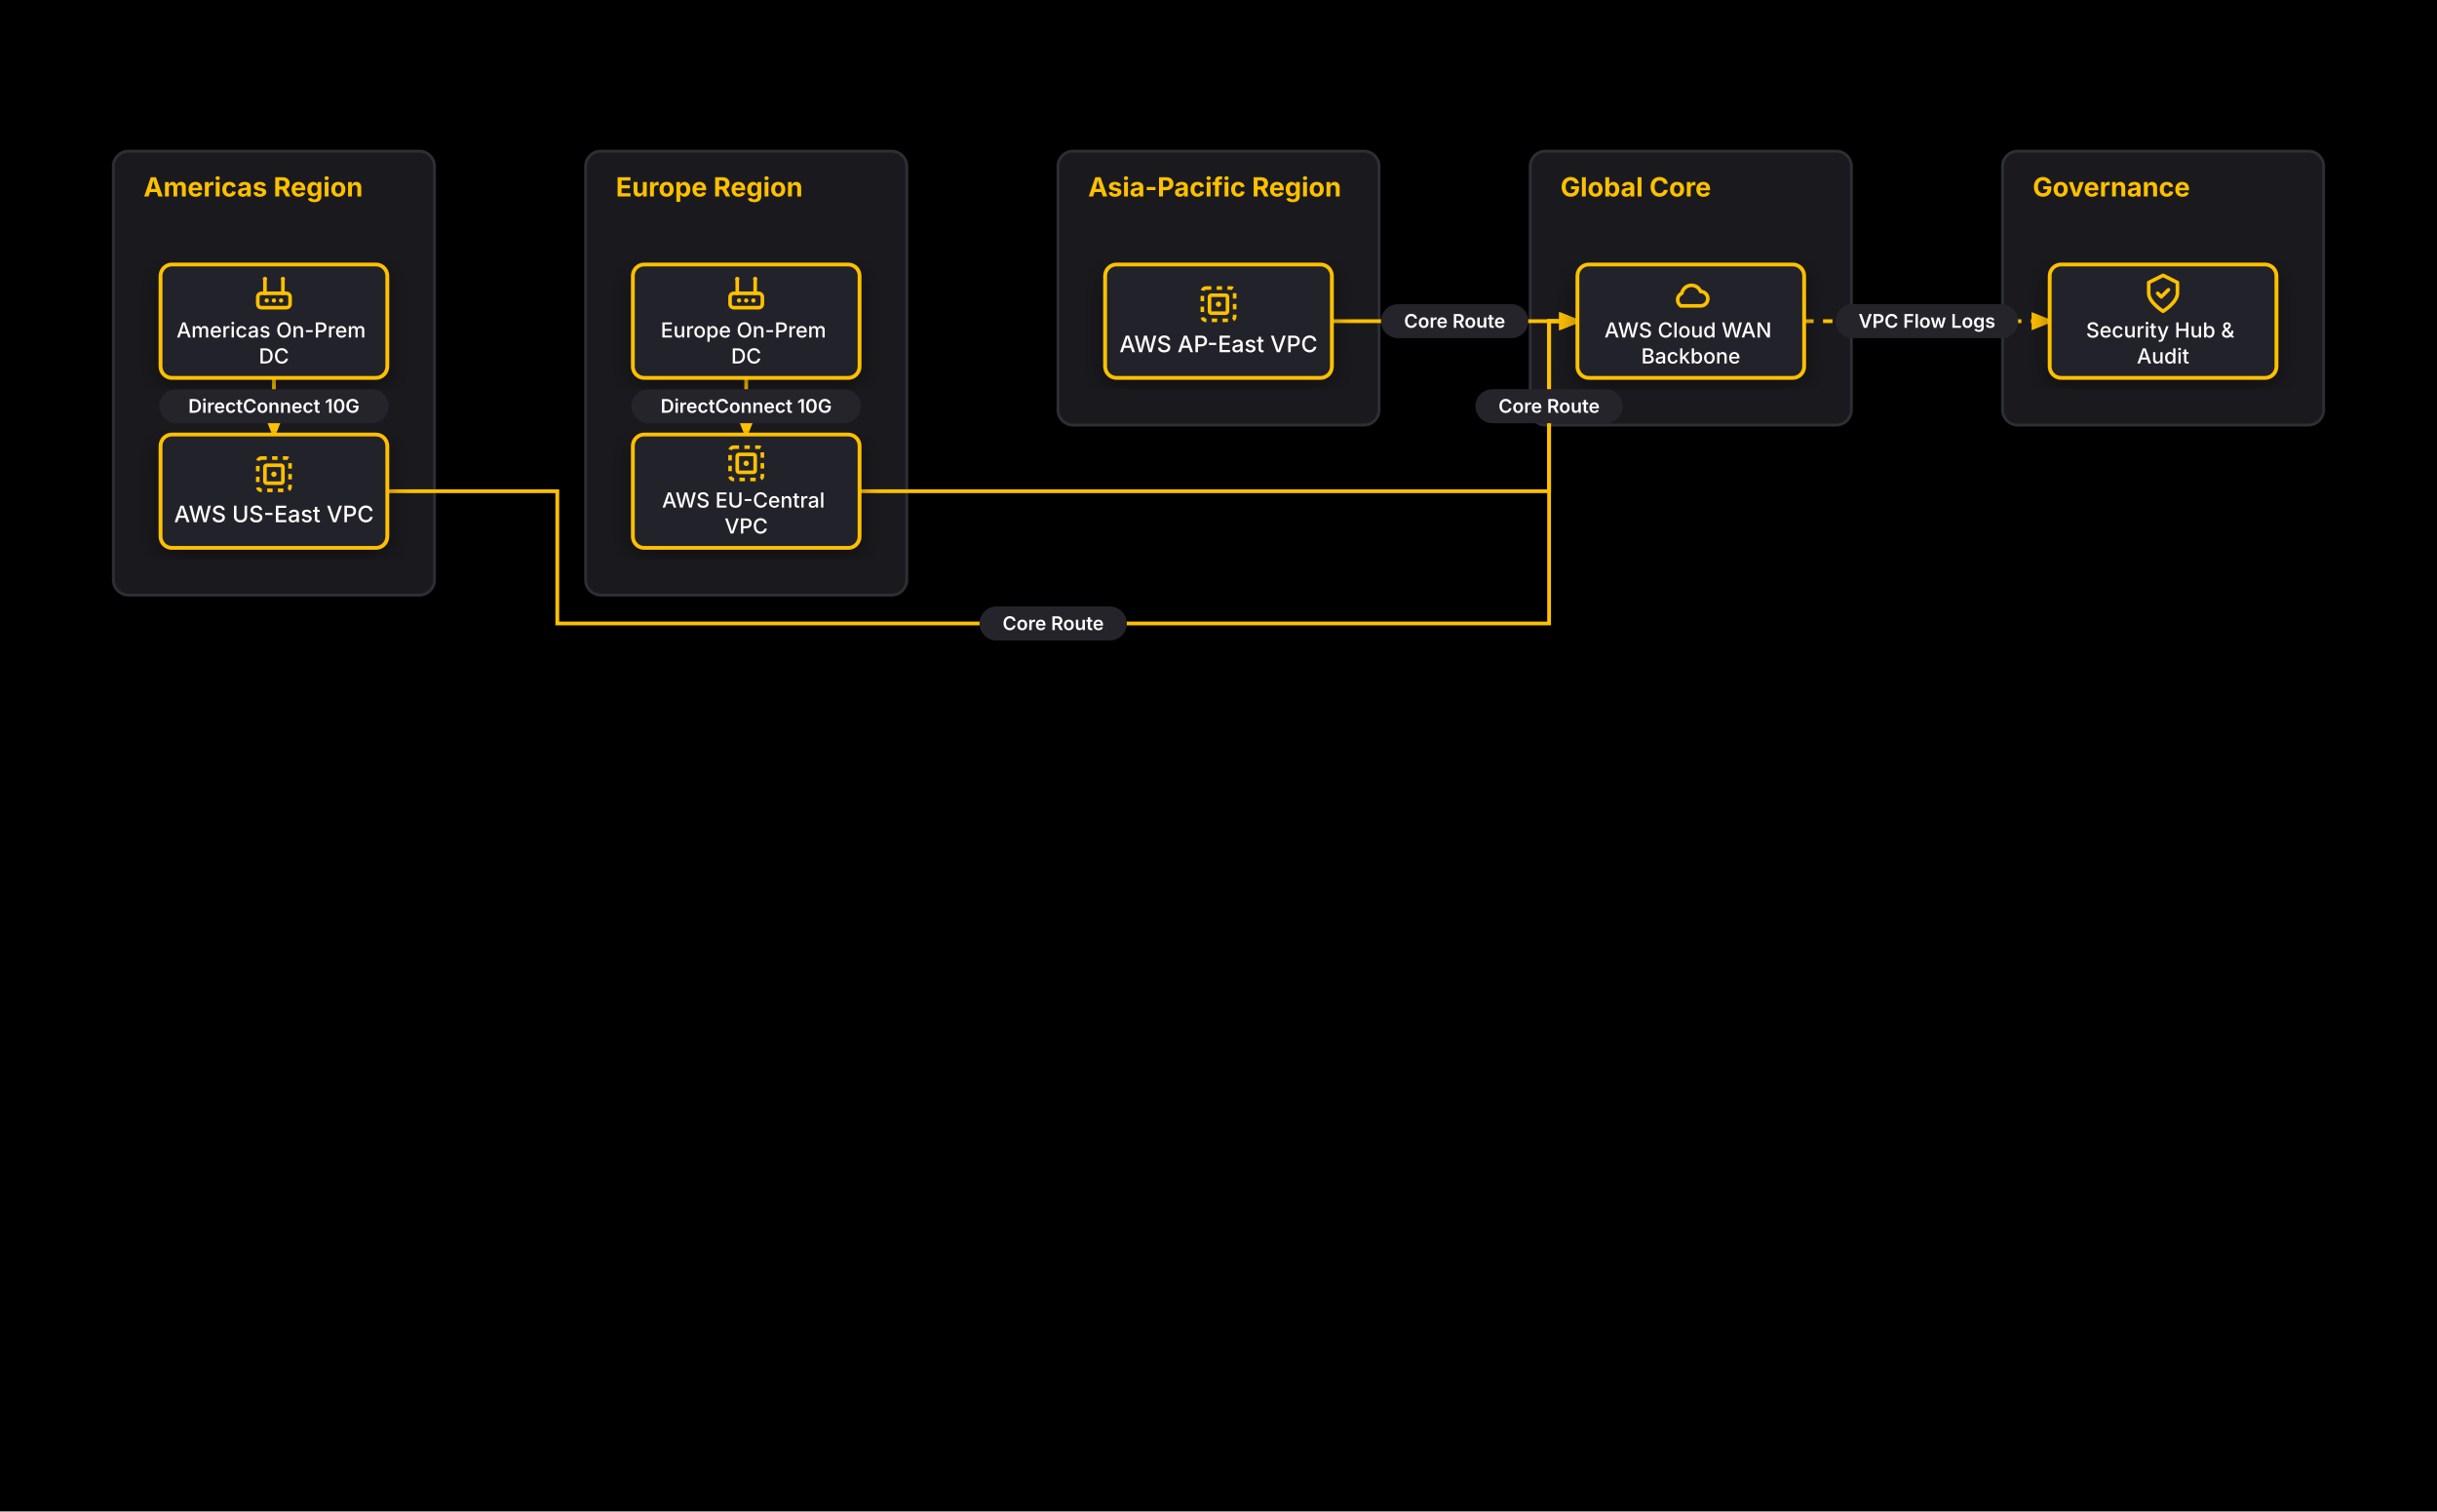
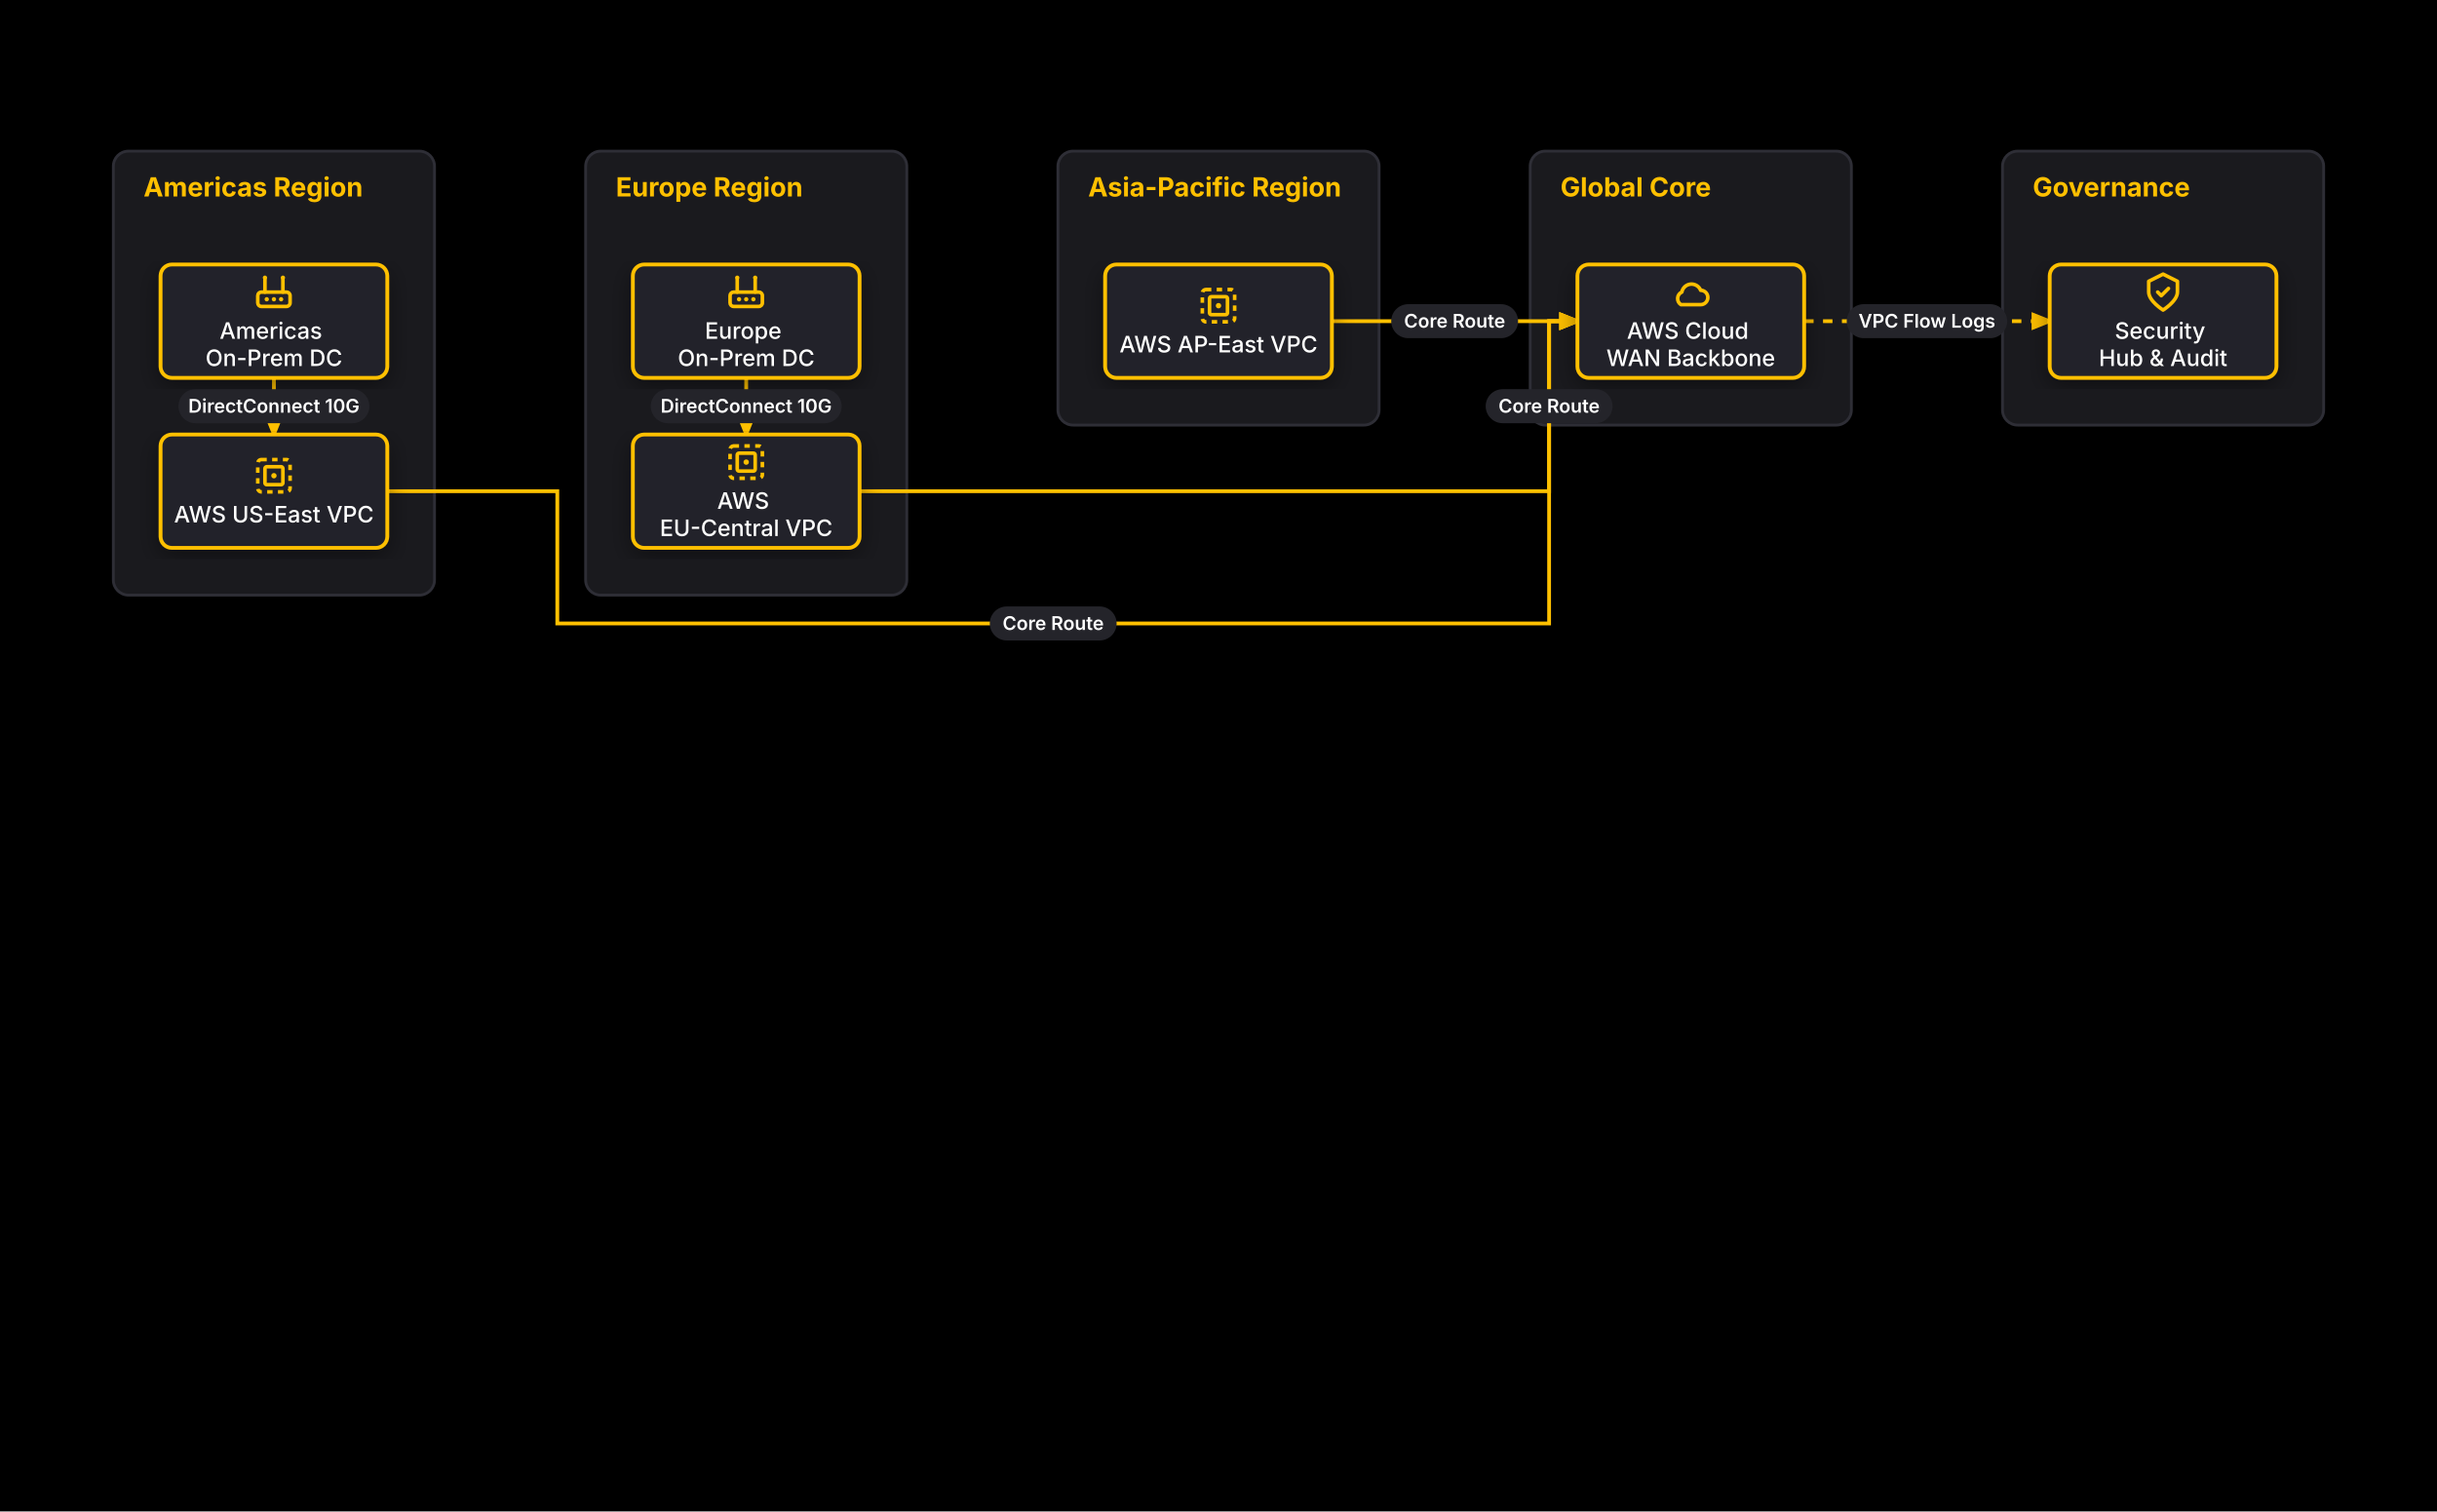
<svg xmlns="http://www.w3.org/2000/svg" viewBox="0 0 1290 800" width="1290" height="800">
  <defs>
    <marker id="arrow" viewBox="0 0 10 10" refX="8" refY="5" markerWidth="6" markerHeight="6" orient="auto-start-reverse">
      <path d="M 0 1 L 10 5 L 0 9 z" fill="#FFC000" />
    </marker>
    <marker id="arrow-tail" viewBox="0 0 10 10" refX="2" refY="5" markerWidth="6" markerHeight="6" orient="auto">
      <path d="M 10 1 L 0 5 L 10 9 z" fill="#FFC000" />
    </marker>
    <filter id="shadow" x="-10%" y="-10%" width="120%" height="120%">
      <feDropShadow dx="0" dy="4" stdDeviation="6" flood-color="#000000" flood-opacity="0.4" />
    </filter>
  </defs>
  <rect width="100%" height="100%" fill="#000000" />
  <g id="group_1">
    <rect x="60.0" y="80.0" width="170.0" height="235.0" rx="8" fill="#1A1A1E" stroke="#2E2E36" stroke-width="1.5" />
-     <text x="76.0" y="104.0" fill="#FFC000" font-family="Inter, -apple-system, BlinkMacSystemFont, 'Segoe UI', Roboto, sans-serif" font-size="14" font-weight="bold">Americas Region</text>
+     <text x="76" y="104" fill="#FFC000" font-family="Inter, -apple-system, BlinkMacSystemFont, 'Segoe UI', Roboto, sans-serif" font-size="14" font-weight="700" text-anchor="start">Americas Region</text>
  </g>
  <g id="group_2">
    <rect x="310.0" y="80.0" width="170.0" height="235.0" rx="8" fill="#1A1A1E" stroke="#2E2E36" stroke-width="1.5" />
-     <text x="326.0" y="104.0" fill="#FFC000" font-family="Inter, -apple-system, BlinkMacSystemFont, 'Segoe UI', Roboto, sans-serif" font-size="14" font-weight="bold">Europe Region</text>
+     <text x="326" y="104" fill="#FFC000" font-family="Inter, -apple-system, BlinkMacSystemFont, 'Segoe UI', Roboto, sans-serif" font-size="14" font-weight="700" text-anchor="start">Europe Region</text>
  </g>
  <g id="group_3">
    <rect x="560.0" y="80.0" width="170.0" height="145.0" rx="8" fill="#1A1A1E" stroke="#2E2E36" stroke-width="1.5" />
-     <text x="576.0" y="104.0" fill="#FFC000" font-family="Inter, -apple-system, BlinkMacSystemFont, 'Segoe UI', Roboto, sans-serif" font-size="14" font-weight="bold">Asia-Pacific Region</text>
+     <text x="576" y="104" fill="#FFC000" font-family="Inter, -apple-system, BlinkMacSystemFont, 'Segoe UI', Roboto, sans-serif" font-size="14" font-weight="700" text-anchor="start">Asia-Pacific Region</text>
  </g>
  <g id="group_4">
    <rect x="810.0" y="80.0" width="170.0" height="145.0" rx="8" fill="#1A1A1E" stroke="#2E2E36" stroke-width="1.5" />
-     <text x="826.0" y="104.0" fill="#FFC000" font-family="Inter, -apple-system, BlinkMacSystemFont, 'Segoe UI', Roboto, sans-serif" font-size="14" font-weight="bold">Global Core</text>
+     <text x="826" y="104" fill="#FFC000" font-family="Inter, -apple-system, BlinkMacSystemFont, 'Segoe UI', Roboto, sans-serif" font-size="14" font-weight="700" text-anchor="start">Global Core</text>
  </g>
  <g id="group_5">
    <rect x="1060.0" y="80.0" width="170.0" height="145.0" rx="8" fill="#1A1A1E" stroke="#2E2E36" stroke-width="1.5" />
-     <text x="1076.0" y="104.0" fill="#FFC000" font-family="Inter, -apple-system, BlinkMacSystemFont, 'Segoe UI', Roboto, sans-serif" font-size="14" font-weight="bold">Governance</text>
+     <text x="1076" y="104" fill="#FFC000" font-family="Inter, -apple-system, BlinkMacSystemFont, 'Segoe UI', Roboto, sans-serif" font-size="14" font-weight="700" text-anchor="start">Governance</text>
  </g>
  <path d="M 145.0 200.0 L 145.0 230.0" fill="none" stroke="#FFC000" stroke-width="2" marker-end="url(#arrow)" />
-   <g class="badge">
-     <rect x="84.3" y="206.0" width="121.4" height="18.0" rx="9.0" fill="#24242A" />
-     <text x="145.0" y="218.5" fill="#FFFFFF" font-size="10.0" font-family="Inter, -apple-system, BlinkMacSystemFont, 'Segoe UI', Roboto, sans-serif" font-weight="600" text-anchor="middle">DirectConnect 10G</text>
-   </g>
  <path d="M 395.0 200.0 L 395.0 230.0" fill="none" stroke="#FFC000" stroke-width="2" marker-end="url(#arrow)" />
-   <g class="badge">
-     <rect x="334.3" y="206.0" width="121.4" height="18.0" rx="9.0" fill="#24242A" />
-     <text x="395.0" y="218.5" fill="#FFFFFF" font-size="10.0" font-family="Inter, -apple-system, BlinkMacSystemFont, 'Segoe UI', Roboto, sans-serif" font-weight="600" text-anchor="middle">DirectConnect 10G</text>
-   </g>
  <path d="M 205.0 260.0 L 295.0 260.0 L 295.0 330.0 L 820.0 330.0 L 820.0 170.0 L 835.0 170.0" fill="none" stroke="#FFC000" stroke-width="2" marker-end="url(#arrow)" />
-   <g class="badge">
-     <rect x="518.5" y="321.0" width="78.0" height="18.0" rx="9.0" fill="#24242A" />
-     <text x="557.5" y="333.5" fill="#FFFFFF" font-size="10.0" font-family="Inter, -apple-system, BlinkMacSystemFont, 'Segoe UI', Roboto, sans-serif" font-weight="600" text-anchor="middle">Core Route</text>
-   </g>
  <path d="M 455.0 260.0 L 820.0 260.0 L 820.0 170.0 L 835.0 170.0" fill="none" stroke="#FFC000" stroke-width="2" marker-end="url(#arrow)" />
-   <g class="badge">
-     <rect x="781.0" y="206.0" width="78.0" height="18.0" rx="9.0" fill="#24242A" />
-     <text x="820.0" y="218.5" fill="#FFFFFF" font-size="10.0" font-family="Inter, -apple-system, BlinkMacSystemFont, 'Segoe UI', Roboto, sans-serif" font-weight="600" text-anchor="middle">Core Route</text>
-   </g>
  <path d="M 705.0 170.0 L 835.0 170.0" fill="none" stroke="#FFC000" stroke-width="2" marker-end="url(#arrow)" />
-   <g class="badge">
-     <rect x="731.0" y="161.0" width="78.0" height="18.0" rx="9.0" fill="#24242A" />
-     <text x="770.0" y="173.5" fill="#FFFFFF" font-size="10.0" font-family="Inter, -apple-system, BlinkMacSystemFont, 'Segoe UI', Roboto, sans-serif" font-weight="600" text-anchor="middle">Core Route</text>
-   </g>
  <path d="M 955.0 170.0 L 1085.0 170.0" fill="none" stroke="#FFC000" stroke-width="2" stroke-dasharray="5,5" marker-end="url(#arrow)" />
  <g class="badge">
-     <rect x="971.7" y="161.0" width="96.6" height="18.0" rx="9.0" fill="#24242A" />
-     <text x="1020.0" y="173.5" fill="#FFFFFF" font-size="10.0" font-family="Inter, -apple-system, BlinkMacSystemFont, 'Segoe UI', Roboto, sans-serif" font-weight="600" text-anchor="middle">VPC Flow Logs</text>
+     <rect x="94.48" y="206.0" width="101.039" height="18.0" rx="9.0" fill="#24242A" />
+     <text x="145" y="218.44" fill="#FFFFFF" font-family="Inter, -apple-system, BlinkMacSystemFont, 'Segoe UI', Roboto, sans-serif" font-size="10" font-weight="600" text-anchor="middle">DirectConnect 10G</text>
+   </g>
+   <g class="badge">
+     <rect x="344.48" y="206.0" width="101.039" height="18.0" rx="9.0" fill="#24242A" />
+     <text x="395" y="218.44" fill="#FFFFFF" font-family="Inter, -apple-system, BlinkMacSystemFont, 'Segoe UI', Roboto, sans-serif" font-size="10" font-weight="600" text-anchor="middle">DirectConnect 10G</text>
+   </g>
+   <g class="badge">
+     <rect x="523.931" y="321.0" width="67.138" height="18.0" rx="9.0" fill="#24242A" />
+     <text x="557.5" y="333.44" fill="#FFFFFF" font-family="Inter, -apple-system, BlinkMacSystemFont, 'Segoe UI', Roboto, sans-serif" font-size="10" font-weight="600" text-anchor="middle">Core Route</text>
+   </g>
+   <g class="badge">
+     <rect x="786.431" y="206.0" width="67.138" height="18.0" rx="9.0" fill="#24242A" />
+     <text x="820" y="218.44" fill="#FFFFFF" font-family="Inter, -apple-system, BlinkMacSystemFont, 'Segoe UI', Roboto, sans-serif" font-size="10" font-weight="600" text-anchor="middle">Core Route</text>
+   </g>
+   <g class="badge">
+     <rect x="736.431" y="161.0" width="67.138" height="18.0" rx="9.0" fill="#24242A" />
+     <text x="770" y="173.44" fill="#FFFFFF" font-family="Inter, -apple-system, BlinkMacSystemFont, 'Segoe UI', Roboto, sans-serif" font-size="10" font-weight="600" text-anchor="middle">Core Route</text>
+   </g>
+   <g class="badge">
+     <rect x="977.542" y="161.0" width="84.916" height="18.0" rx="9.0" fill="#24242A" />
+     <text x="1020" y="173.44" fill="#FFFFFF" font-family="Inter, -apple-system, BlinkMacSystemFont, 'Segoe UI', Roboto, sans-serif" font-size="10" font-weight="600" text-anchor="middle">VPC Flow Logs</text>
  </g>
  <g id="us_dc" filter="url(#shadow)">
    <rect x="85.0" y="140.0" width="120.0" height="60.0" rx="6.0" fill="#24242A" stroke="#FFC000" stroke-width="2.0" />
-     <g class="icon icon-router" transform="translate(133.6, 143.85) scale(0.95)">
+     <g class="icon icon-router" transform="translate(133.6, 143.2) scale(0.95)">
      <rect x="3" y="12" width="18" height="8" rx="2" fill="none" stroke="#FFC000" stroke-width="2.0" />
      <line x1="7" y1="12" x2="7" y2="5" stroke="#FFC000" stroke-width="2.0" stroke-linecap="round" />
      <line x1="17" y1="12" x2="17" y2="5" stroke="#FFC000" stroke-width="2.0" stroke-linecap="round" />
      <circle cx="7" cy="4" r="1.2" fill="#FFC000" />
      <circle cx="17" cy="4" r="1.2" fill="#FFC000" />
      <circle cx="8" cy="16" r="1.2" fill="#FFC000" />
      <circle cx="12" cy="16" r="1.2" fill="#FFC000" />
      <circle cx="16" cy="16" r="1.2" fill="#FFC000" />
    </g>
-     <text x="145.0" y="178.65" text-anchor="middle" fill="#FFFFFF" font-family="Inter, -apple-system, BlinkMacSystemFont, 'Segoe UI', Roboto, sans-serif" font-size="11.0" font-weight="500">
-       <tspan x="145.0" dy="0">Americas On-Prem</tspan>
-       <tspan x="145.0" dy="13.75">DC</tspan>
+     <text x="145" y="179.33" text-anchor="middle" fill="#FFFFFF" font-family="Inter, -apple-system, BlinkMacSystemFont, 'Segoe UI', Roboto, sans-serif" font-size="12" font-weight="500">
+       <tspan x="145" dy="0">Americas</tspan>
+       <tspan x="145" dy="14.4">On-Prem DC</tspan>
    </text>
  </g>
  <g id="us_vpc" filter="url(#shadow)">
    <rect x="85.0" y="230.0" width="120.0" height="60.0" rx="6.0" fill="#24242A" stroke="#FFC000" stroke-width="2.0" />
-     <g class="icon icon-vpc" transform="translate(133.6, 239.6) scale(0.95)">
+     <g class="icon icon-vpc" transform="translate(133.6, 240.4) scale(0.95)">
      <rect x="3" y="3" width="18" height="18" rx="2" fill="none" stroke="#FFC000" stroke-width="2.0" stroke-dasharray="3,3" />
      <rect x="7" y="7" width="10" height="10" rx="1" fill="none" stroke="#FFC000" stroke-width="2.0" />
      <circle cx="12" cy="12" r="1.5" fill="#FFC000" />
    </g>
-     <text x="145.0" y="276.4" text-anchor="middle" fill="#FFFFFF" font-family="Inter, -apple-system, BlinkMacSystemFont, 'Segoe UI', Roboto, sans-serif" font-size="12" font-weight="500">AWS US-East VPC</text>
+     <text x="145" y="276.53" fill="#FFFFFF" font-family="Inter, -apple-system, BlinkMacSystemFont, 'Segoe UI', Roboto, sans-serif" font-size="12" font-weight="500" text-anchor="middle">AWS US-East VPC</text>
  </g>
  <g id="eu_dc" filter="url(#shadow)">
    <rect x="335.0" y="140.0" width="120.0" height="60.0" rx="6.0" fill="#24242A" stroke="#FFC000" stroke-width="2.0" />
-     <g class="icon icon-router" transform="translate(383.6, 143.85) scale(0.95)">
+     <g class="icon icon-router" transform="translate(383.6, 143.2) scale(0.95)">
      <rect x="3" y="12" width="18" height="8" rx="2" fill="none" stroke="#FFC000" stroke-width="2.0" />
      <line x1="7" y1="12" x2="7" y2="5" stroke="#FFC000" stroke-width="2.0" stroke-linecap="round" />
      <line x1="17" y1="12" x2="17" y2="5" stroke="#FFC000" stroke-width="2.0" stroke-linecap="round" />
      <circle cx="7" cy="4" r="1.2" fill="#FFC000" />
      <circle cx="17" cy="4" r="1.2" fill="#FFC000" />
      <circle cx="8" cy="16" r="1.2" fill="#FFC000" />
      <circle cx="12" cy="16" r="1.2" fill="#FFC000" />
      <circle cx="16" cy="16" r="1.2" fill="#FFC000" />
    </g>
-     <text x="395.0" y="178.65" text-anchor="middle" fill="#FFFFFF" font-family="Inter, -apple-system, BlinkMacSystemFont, 'Segoe UI', Roboto, sans-serif" font-size="11.0" font-weight="500">
-       <tspan x="395.0" dy="0">Europe On-Prem</tspan>
-       <tspan x="395.0" dy="13.75">DC</tspan>
+     <text x="395" y="179.33" text-anchor="middle" fill="#FFFFFF" font-family="Inter, -apple-system, BlinkMacSystemFont, 'Segoe UI', Roboto, sans-serif" font-size="12" font-weight="500">
+       <tspan x="395" dy="0">Europe</tspan>
+       <tspan x="395" dy="14.4">On-Prem DC</tspan>
    </text>
  </g>
  <g id="eu_vpc" filter="url(#shadow)">
    <rect x="335.0" y="230.0" width="120.0" height="60.0" rx="6.0" fill="#24242A" stroke="#FFC000" stroke-width="2.0" />
-     <g class="icon icon-vpc" transform="translate(383.6, 233.85) scale(0.95)">
+     <g class="icon icon-vpc" transform="translate(383.6, 233.2) scale(0.95)">
      <rect x="3" y="3" width="18" height="18" rx="2" fill="none" stroke="#FFC000" stroke-width="2.0" stroke-dasharray="3,3" />
      <rect x="7" y="7" width="10" height="10" rx="1" fill="none" stroke="#FFC000" stroke-width="2.0" />
      <circle cx="12" cy="12" r="1.5" fill="#FFC000" />
    </g>
-     <text x="395.0" y="268.65" text-anchor="middle" fill="#FFFFFF" font-family="Inter, -apple-system, BlinkMacSystemFont, 'Segoe UI', Roboto, sans-serif" font-size="11.0" font-weight="500">
-       <tspan x="395.0" dy="0">AWS EU-Central</tspan>
-       <tspan x="395.0" dy="13.75">VPC</tspan>
+     <text x="395" y="269.33" text-anchor="middle" fill="#FFFFFF" font-family="Inter, -apple-system, BlinkMacSystemFont, 'Segoe UI', Roboto, sans-serif" font-size="12" font-weight="500">
+       <tspan x="395" dy="0">AWS</tspan>
+       <tspan x="395" dy="14.4">EU-Central VPC</tspan>
    </text>
  </g>
  <g id="ap_vpc" filter="url(#shadow)">
    <rect x="585.0" y="140.0" width="120.0" height="60.0" rx="6.0" fill="#24242A" stroke="#FFC000" stroke-width="2.0" />
-     <g class="icon icon-vpc" transform="translate(633.6, 149.6) scale(0.95)">
+     <g class="icon icon-vpc" transform="translate(633.6, 150.4) scale(0.95)">
      <rect x="3" y="3" width="18" height="18" rx="2" fill="none" stroke="#FFC000" stroke-width="2.0" stroke-dasharray="3,3" />
      <rect x="7" y="7" width="10" height="10" rx="1" fill="none" stroke="#FFC000" stroke-width="2.0" />
      <circle cx="12" cy="12" r="1.5" fill="#FFC000" />
    </g>
-     <text x="645.0" y="186.4" text-anchor="middle" fill="#FFFFFF" font-family="Inter, -apple-system, BlinkMacSystemFont, 'Segoe UI', Roboto, sans-serif" font-size="12" font-weight="500">AWS AP-East VPC</text>
+     <text x="645" y="186.53" fill="#FFFFFF" font-family="Inter, -apple-system, BlinkMacSystemFont, 'Segoe UI', Roboto, sans-serif" font-size="12" font-weight="500" text-anchor="middle">AWS AP-East VPC</text>
  </g>
  <g id="cloud_wan" filter="url(#shadow)">
    <rect x="835.0" y="140.0" width="120.0" height="60.0" rx="6.0" fill="#24242A" stroke="#FFC000" stroke-width="2.0" />
-     <g class="icon icon-cloud" transform="translate(883.6, 143.85) scale(0.95)">
+     <g class="icon icon-cloud" transform="translate(883.6, 143.2) scale(0.95)">
      <path d="M 6.5 19 H 17.5 A 4 4 0 0 0 17.5 11 A 5.5 5.5 0 0 0 7 12 A 4 4 0 0 0 6.5 19 Z" fill="none" stroke="#FFC000" stroke-width="2.0" stroke-linejoin="round" />
    </g>
-     <text x="895.0" y="178.65" text-anchor="middle" fill="#FFFFFF" font-family="Inter, -apple-system, BlinkMacSystemFont, 'Segoe UI', Roboto, sans-serif" font-size="11.0" font-weight="500">
-       <tspan x="895.0" dy="0">AWS Cloud WAN</tspan>
-       <tspan x="895.0" dy="13.75">Backbone</tspan>
+     <text x="895" y="179.33" text-anchor="middle" fill="#FFFFFF" font-family="Inter, -apple-system, BlinkMacSystemFont, 'Segoe UI', Roboto, sans-serif" font-size="12" font-weight="500">
+       <tspan x="895" dy="0">AWS Cloud</tspan>
+       <tspan x="895" dy="14.4">WAN Backbone</tspan>
    </text>
  </g>
  <g id="sec_hub" filter="url(#shadow)">
    <rect x="1085.0" y="140.0" width="120.0" height="60.0" rx="6.0" fill="#24242A" stroke="#FFC000" stroke-width="2.0" />
-     <g class="icon icon-shield" transform="translate(1133.6, 143.85) scale(0.95)">
+     <g class="icon icon-shield" transform="translate(1133.6, 143.2) scale(0.95)">
      <path d="M 12 2 L 20 6 V 12 C 20 17 12 22 12 22 C 12 22 4 17 4 12 V 6 Z" fill="none" stroke="#FFC000" stroke-width="2.0" stroke-linejoin="round" />
      <polyline points="9,12 11,14 15,10" fill="none" stroke="#FFC000" stroke-width="2.0" stroke-linecap="round" stroke-linejoin="round" />
    </g>
-     <text x="1145.0" y="178.65" text-anchor="middle" fill="#FFFFFF" font-family="Inter, -apple-system, BlinkMacSystemFont, 'Segoe UI', Roboto, sans-serif" font-size="11.0" font-weight="500">
-       <tspan x="1145.0" dy="0">Security Hub &amp;</tspan>
-       <tspan x="1145.0" dy="13.75">Audit</tspan>
+     <text x="1145" y="179.33" text-anchor="middle" fill="#FFFFFF" font-family="Inter, -apple-system, BlinkMacSystemFont, 'Segoe UI', Roboto, sans-serif" font-size="12" font-weight="500">
+       <tspan x="1145" dy="0">Security</tspan>
+       <tspan x="1145" dy="14.4">Hub &amp; Audit</tspan>
    </text>
  </g>
</svg>
